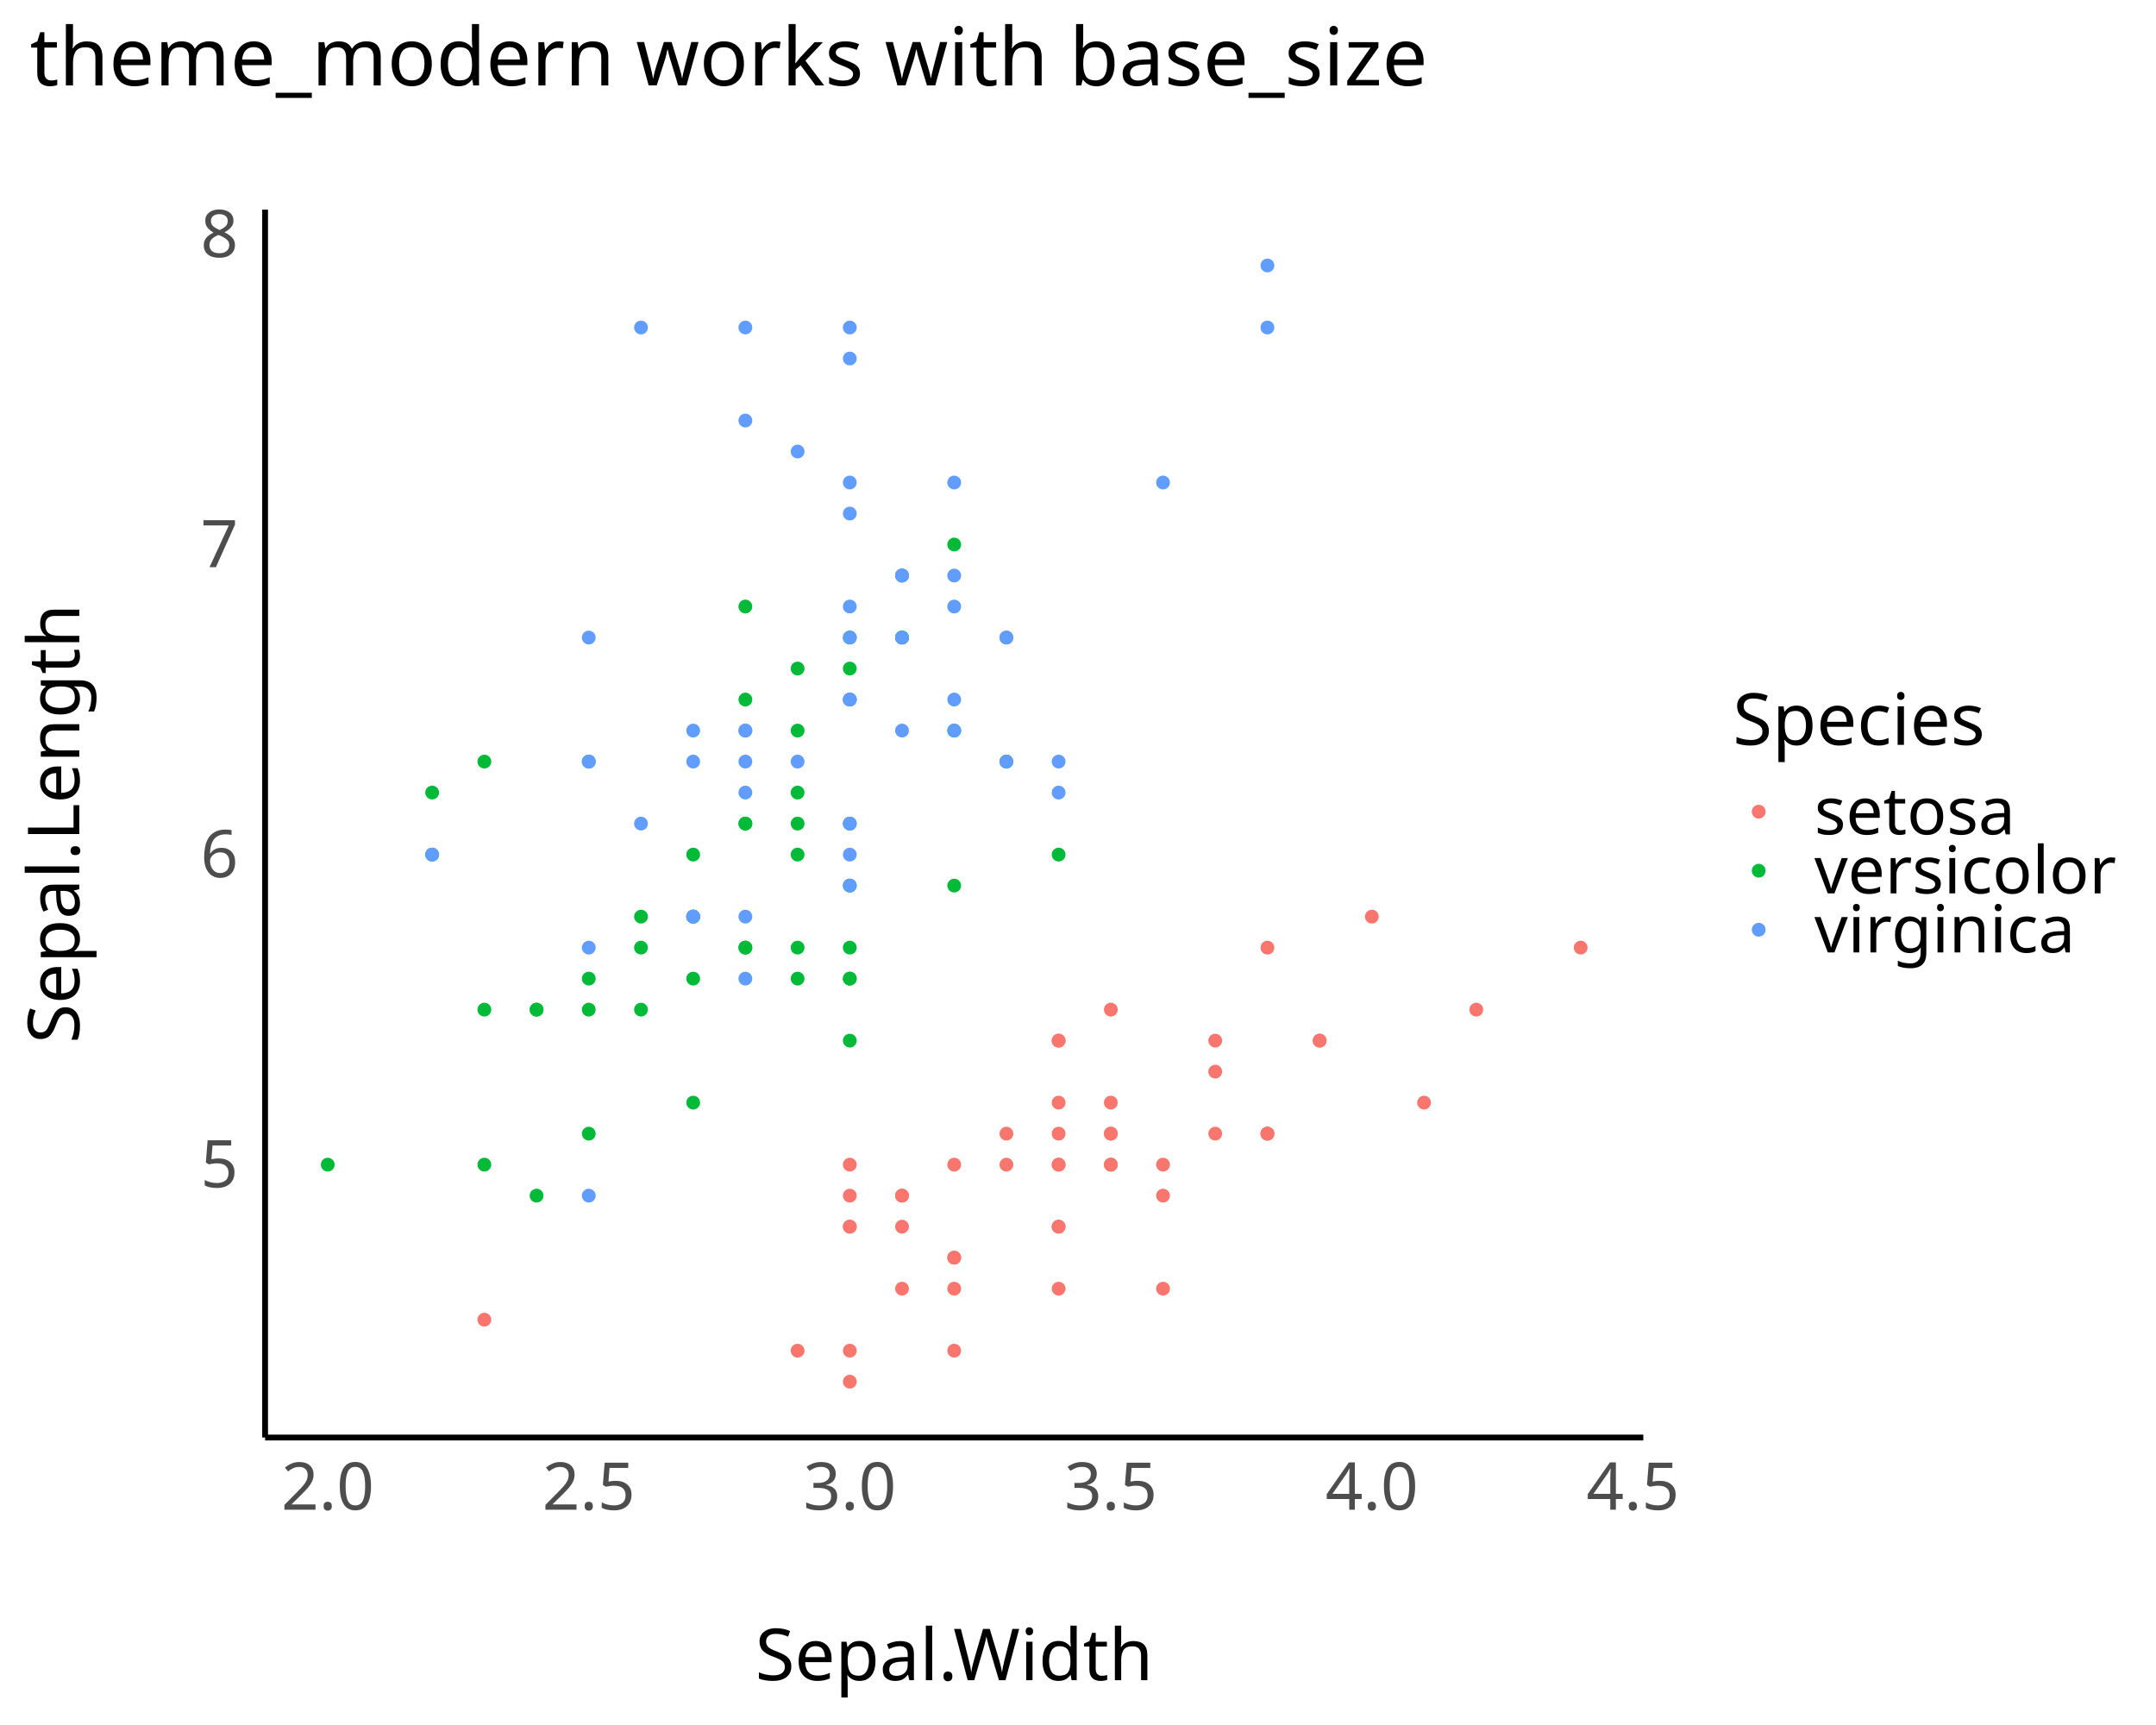
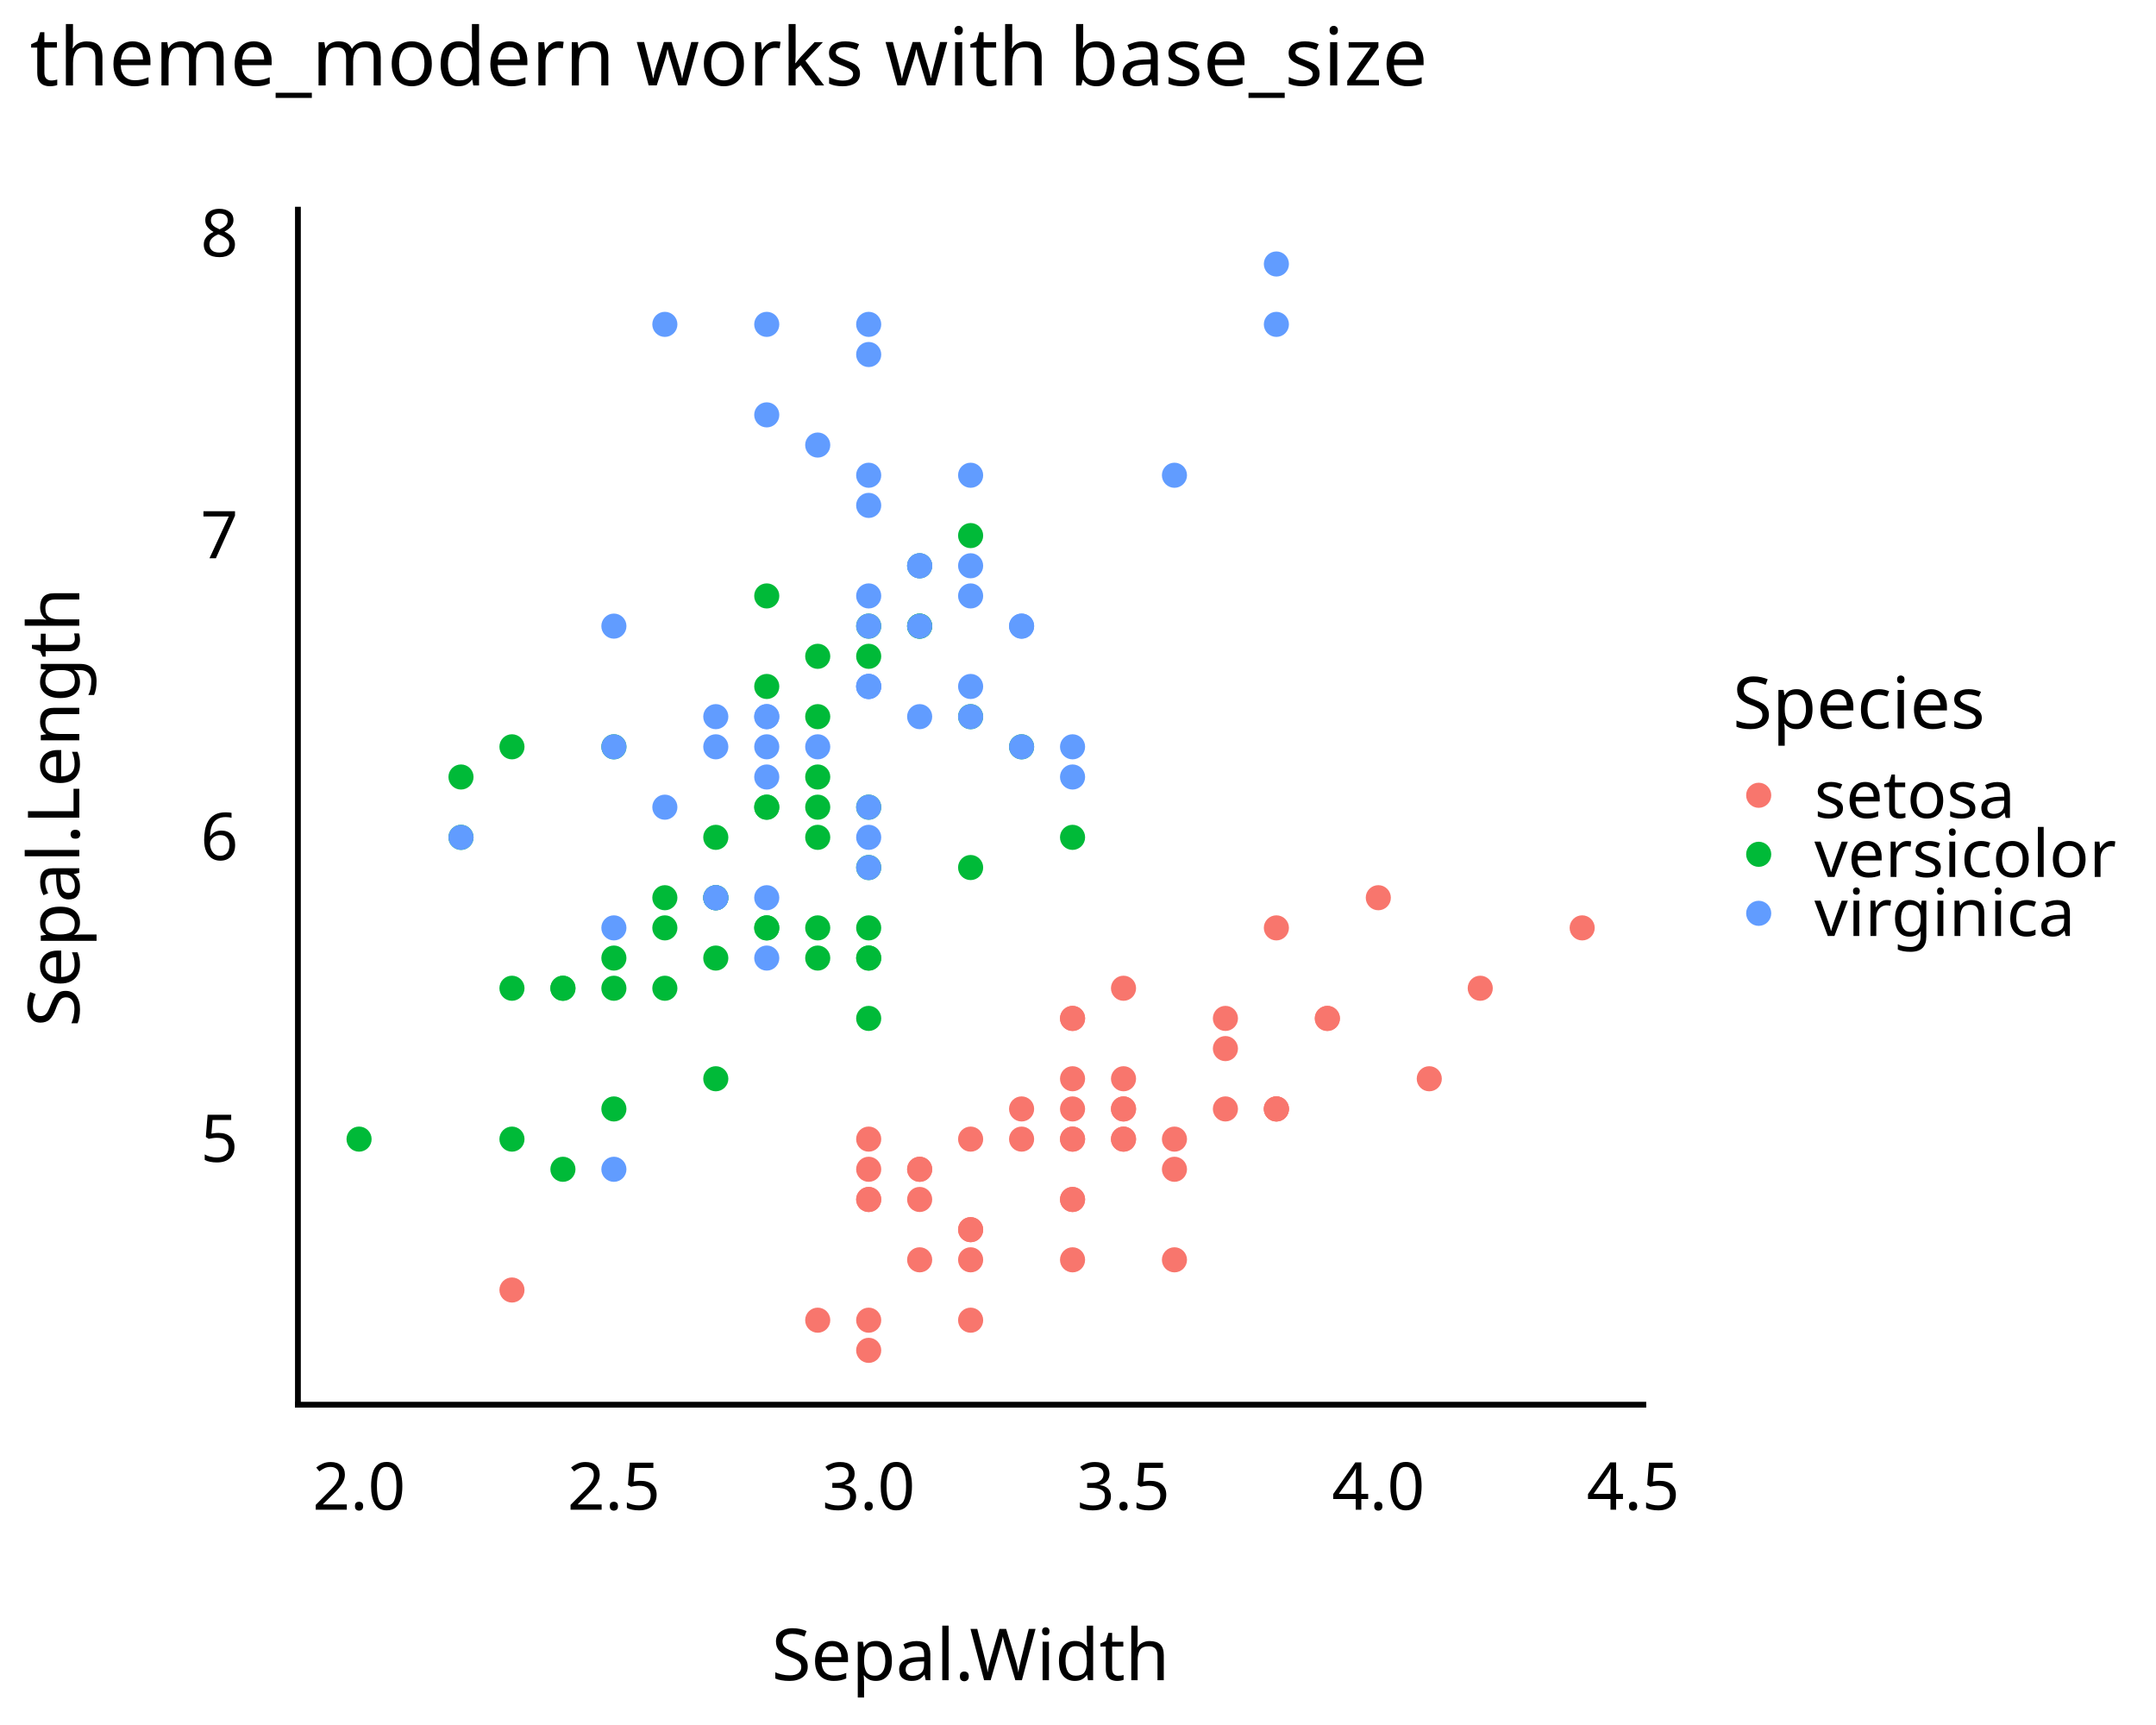
<svg xmlns="http://www.w3.org/2000/svg" class="svglite" data-engine-version="2.0" width="720.00pt" height="576.00pt" viewBox="0 0 720.00 576.00">
  <defs>
    <style type="text/css">
    .svglite line, .svglite polyline, .svglite polygon, .svglite path, .svglite rect, .svglite circle {
      fill: none;
      stroke: #000000;
      stroke-linecap: round;
      stroke-linejoin: round;
      stroke-miterlimit: 10.00;
    }
  </style>
  </defs>
  <rect width="100%" height="100%" style="stroke: none; fill: #FFFFFF;" />
  <defs>
    <clipPath id="cpMC4wMHw3MjAuMDB8MC4wMHw1NzYuMDA=">
      <rect x="0.00" y="0.00" width="720.00" height="576.00" />
    </clipPath>
  </defs>
  <g clip-path="url(#cpMC4wMHw3MjAuMDB8MC4wMHw1NzYuMDA=)">
    <rect x="0.00" y="0.00" width="720.00" height="576.00" style="stroke-width: 1.94; stroke: #FFFFFF; fill: #FFFFFF;" />
  </g>
  <defs>
-     <clipPath id="cpODguNTN8NTQ4Ljc5fDcwLjAxfDQ4MC4wMA==">
-       <rect x="88.53" y="70.01" width="460.26" height="409.98" />
+     <clipPath id="cpOTkuNDl8NTQ4Ljc5fDcwLjAxfDQ2OS4wNA==">
+       <rect x="99.49" y="70.01" width="449.30" height="399.03" />
    </clipPath>
  </defs>
-   <g clip-path="url(#cpODguNTN8NTQ4Ljc5fDcwLjAxfDQ4MC4wMA==)">
-     <rect x="88.53" y="70.01" width="460.26" height="409.98" style="stroke-width: 1.94; stroke: none; fill: #FFFFFF;" />
-     <circle cx="370.96" cy="378.54" r="1.95" style="stroke-width: 0.71; stroke: #F8766D; fill: #F8766D;" />
-     <circle cx="283.79" cy="399.24" r="1.95" style="stroke-width: 0.71; stroke: #F8766D; fill: #F8766D;" />
-     <circle cx="318.66" cy="419.95" r="1.95" style="stroke-width: 0.71; stroke: #F8766D; fill: #F8766D;" />
-     <circle cx="301.23" cy="430.30" r="1.95" style="stroke-width: 0.71; stroke: #F8766D; fill: #F8766D;" />
-     <circle cx="388.40" cy="388.89" r="1.95" style="stroke-width: 0.71; stroke: #F8766D; fill: #F8766D;" />
-     <circle cx="440.70" cy="347.48" r="1.95" style="stroke-width: 0.71; stroke: #F8766D; fill: #F8766D;" />
-     <circle cx="353.53" cy="430.30" r="1.95" style="stroke-width: 0.71; stroke: #F8766D; fill: #F8766D;" />
-     <circle cx="353.53" cy="388.89" r="1.95" style="stroke-width: 0.71; stroke: #F8766D; fill: #F8766D;" />
-     <circle cx="266.36" cy="451.01" r="1.95" style="stroke-width: 0.71; stroke: #F8766D; fill: #F8766D;" />
-     <circle cx="301.23" cy="399.24" r="1.95" style="stroke-width: 0.71; stroke: #F8766D; fill: #F8766D;" />
-     <circle cx="405.83" cy="347.48" r="1.95" style="stroke-width: 0.71; stroke: #F8766D; fill: #F8766D;" />
-     <circle cx="353.53" cy="409.60" r="1.95" style="stroke-width: 0.71; stroke: #F8766D; fill: #F8766D;" />
-     <circle cx="283.79" cy="409.60" r="1.95" style="stroke-width: 0.71; stroke: #F8766D; fill: #F8766D;" />
-     <circle cx="283.79" cy="461.36" r="1.95" style="stroke-width: 0.71; stroke: #F8766D; fill: #F8766D;" />
-     <circle cx="458.13" cy="306.07" r="1.95" style="stroke-width: 0.71; stroke: #F8766D; fill: #F8766D;" />
-     <circle cx="527.87" cy="316.42" r="1.95" style="stroke-width: 0.71; stroke: #F8766D; fill: #F8766D;" />
-     <circle cx="440.70" cy="347.48" r="1.95" style="stroke-width: 0.71; stroke: #F8766D; fill: #F8766D;" />
-     <circle cx="370.96" cy="378.54" r="1.95" style="stroke-width: 0.71; stroke: #F8766D; fill: #F8766D;" />
-     <circle cx="423.26" cy="316.42" r="1.95" style="stroke-width: 0.71; stroke: #F8766D; fill: #F8766D;" />
-     <circle cx="423.26" cy="378.54" r="1.95" style="stroke-width: 0.71; stroke: #F8766D; fill: #F8766D;" />
-     <circle cx="353.53" cy="347.48" r="1.95" style="stroke-width: 0.71; stroke: #F8766D; fill: #F8766D;" />
-     <circle cx="405.83" cy="378.54" r="1.95" style="stroke-width: 0.71; stroke: #F8766D; fill: #F8766D;" />
-     <circle cx="388.40" cy="430.30" r="1.95" style="stroke-width: 0.71; stroke: #F8766D; fill: #F8766D;" />
-     <circle cx="336.09" cy="378.54" r="1.95" style="stroke-width: 0.71; stroke: #F8766D; fill: #F8766D;" />
-     <circle cx="353.53" cy="409.60" r="1.95" style="stroke-width: 0.71; stroke: #F8766D; fill: #F8766D;" />
-     <circle cx="283.79" cy="388.89" r="1.95" style="stroke-width: 0.71; stroke: #F8766D; fill: #F8766D;" />
-     <circle cx="353.53" cy="388.89" r="1.95" style="stroke-width: 0.71; stroke: #F8766D; fill: #F8766D;" />
-     <circle cx="370.96" cy="368.18" r="1.95" style="stroke-width: 0.71; stroke: #F8766D; fill: #F8766D;" />
-     <circle cx="353.53" cy="368.18" r="1.95" style="stroke-width: 0.71; stroke: #F8766D; fill: #F8766D;" />
-     <circle cx="318.66" cy="419.95" r="1.95" style="stroke-width: 0.71; stroke: #F8766D; fill: #F8766D;" />
-     <circle cx="301.23" cy="409.60" r="1.95" style="stroke-width: 0.71; stroke: #F8766D; fill: #F8766D;" />
-     <circle cx="353.53" cy="347.48" r="1.95" style="stroke-width: 0.71; stroke: #F8766D; fill: #F8766D;" />
-     <circle cx="475.57" cy="368.18" r="1.95" style="stroke-width: 0.71; stroke: #F8766D; fill: #F8766D;" />
-     <circle cx="493.00" cy="337.13" r="1.95" style="stroke-width: 0.71; stroke: #F8766D; fill: #F8766D;" />
-     <circle cx="301.23" cy="399.24" r="1.95" style="stroke-width: 0.71; stroke: #F8766D; fill: #F8766D;" />
-     <circle cx="318.66" cy="388.89" r="1.95" style="stroke-width: 0.71; stroke: #F8766D; fill: #F8766D;" />
-     <circle cx="370.96" cy="337.13" r="1.95" style="stroke-width: 0.71; stroke: #F8766D; fill: #F8766D;" />
-     <circle cx="388.40" cy="399.24" r="1.95" style="stroke-width: 0.71; stroke: #F8766D; fill: #F8766D;" />
-     <circle cx="283.79" cy="451.01" r="1.95" style="stroke-width: 0.71; stroke: #F8766D; fill: #F8766D;" />
-     <circle cx="353.53" cy="378.54" r="1.95" style="stroke-width: 0.71; stroke: #F8766D; fill: #F8766D;" />
-     <circle cx="370.96" cy="388.89" r="1.95" style="stroke-width: 0.71; stroke: #F8766D; fill: #F8766D;" />
-     <circle cx="161.75" cy="440.66" r="1.95" style="stroke-width: 0.71; stroke: #F8766D; fill: #F8766D;" />
-     <circle cx="318.66" cy="451.01" r="1.95" style="stroke-width: 0.71; stroke: #F8766D; fill: #F8766D;" />
-     <circle cx="370.96" cy="388.89" r="1.95" style="stroke-width: 0.71; stroke: #F8766D; fill: #F8766D;" />
-     <circle cx="423.26" cy="378.54" r="1.95" style="stroke-width: 0.71; stroke: #F8766D; fill: #F8766D;" />
-     <circle cx="283.79" cy="409.60" r="1.95" style="stroke-width: 0.71; stroke: #F8766D; fill: #F8766D;" />
-     <circle cx="423.26" cy="378.54" r="1.95" style="stroke-width: 0.71; stroke: #F8766D; fill: #F8766D;" />
-     <circle cx="318.66" cy="430.30" r="1.95" style="stroke-width: 0.71; stroke: #F8766D; fill: #F8766D;" />
-     <circle cx="405.83" cy="357.83" r="1.95" style="stroke-width: 0.71; stroke: #F8766D; fill: #F8766D;" />
-     <circle cx="336.09" cy="388.89" r="1.95" style="stroke-width: 0.71; stroke: #F8766D; fill: #F8766D;" />
-     <circle cx="318.66" cy="181.83" r="1.95" style="stroke-width: 0.71; stroke: #00BA38; fill: #00BA38;" />
-     <circle cx="318.66" cy="243.95" r="1.95" style="stroke-width: 0.71; stroke: #00BA38; fill: #00BA38;" />
-     <circle cx="301.23" cy="192.18" r="1.95" style="stroke-width: 0.71; stroke: #00BA38; fill: #00BA38;" />
-     <circle cx="161.75" cy="337.13" r="1.95" style="stroke-width: 0.71; stroke: #00BA38; fill: #00BA38;" />
-     <circle cx="248.92" cy="233.59" r="1.95" style="stroke-width: 0.71; stroke: #00BA38; fill: #00BA38;" />
-     <circle cx="248.92" cy="316.42" r="1.95" style="stroke-width: 0.71; stroke: #00BA38; fill: #00BA38;" />
-     <circle cx="336.09" cy="254.30" r="1.95" style="stroke-width: 0.71; stroke: #00BA38; fill: #00BA38;" />
-     <circle cx="179.19" cy="399.24" r="1.95" style="stroke-width: 0.71; stroke: #00BA38; fill: #00BA38;" />
-     <circle cx="266.36" cy="223.24" r="1.95" style="stroke-width: 0.71; stroke: #00BA38; fill: #00BA38;" />
-     <circle cx="231.49" cy="368.18" r="1.95" style="stroke-width: 0.71; stroke: #00BA38; fill: #00BA38;" />
-     <circle cx="109.45" cy="388.89" r="1.95" style="stroke-width: 0.71; stroke: #00BA38; fill: #00BA38;" />
-     <circle cx="283.79" cy="295.71" r="1.95" style="stroke-width: 0.71; stroke: #00BA38; fill: #00BA38;" />
-     <circle cx="144.32" cy="285.36" r="1.95" style="stroke-width: 0.71; stroke: #00BA38; fill: #00BA38;" />
-     <circle cx="266.36" cy="275.01" r="1.95" style="stroke-width: 0.71; stroke: #00BA38; fill: #00BA38;" />
-     <circle cx="266.36" cy="326.77" r="1.95" style="stroke-width: 0.71; stroke: #00BA38; fill: #00BA38;" />
-     <circle cx="301.23" cy="212.89" r="1.95" style="stroke-width: 0.71; stroke: #00BA38; fill: #00BA38;" />
-     <circle cx="283.79" cy="326.77" r="1.95" style="stroke-width: 0.71; stroke: #00BA38; fill: #00BA38;" />
-     <circle cx="231.49" cy="306.07" r="1.95" style="stroke-width: 0.71; stroke: #00BA38; fill: #00BA38;" />
-     <circle cx="144.32" cy="264.65" r="1.95" style="stroke-width: 0.71; stroke: #00BA38; fill: #00BA38;" />
-     <circle cx="196.62" cy="326.77" r="1.95" style="stroke-width: 0.71; stroke: #00BA38; fill: #00BA38;" />
-     <circle cx="318.66" cy="295.71" r="1.95" style="stroke-width: 0.71; stroke: #00BA38; fill: #00BA38;" />
-     <circle cx="248.92" cy="275.01" r="1.95" style="stroke-width: 0.71; stroke: #00BA38; fill: #00BA38;" />
-     <circle cx="196.62" cy="254.30" r="1.95" style="stroke-width: 0.71; stroke: #00BA38; fill: #00BA38;" />
-     <circle cx="248.92" cy="275.01" r="1.95" style="stroke-width: 0.71; stroke: #00BA38; fill: #00BA38;" />
-     <circle cx="266.36" cy="243.95" r="1.95" style="stroke-width: 0.71; stroke: #00BA38; fill: #00BA38;" />
-     <circle cx="283.79" cy="223.24" r="1.95" style="stroke-width: 0.71; stroke: #00BA38; fill: #00BA38;" />
-     <circle cx="248.92" cy="202.53" r="1.95" style="stroke-width: 0.71; stroke: #00BA38; fill: #00BA38;" />
-     <circle cx="283.79" cy="212.89" r="1.95" style="stroke-width: 0.71; stroke: #00BA38; fill: #00BA38;" />
-     <circle cx="266.36" cy="285.36" r="1.95" style="stroke-width: 0.71; stroke: #00BA38; fill: #00BA38;" />
-     <circle cx="214.06" cy="316.42" r="1.95" style="stroke-width: 0.71; stroke: #00BA38; fill: #00BA38;" />
-     <circle cx="179.19" cy="337.13" r="1.95" style="stroke-width: 0.71; stroke: #00BA38; fill: #00BA38;" />
-     <circle cx="179.19" cy="337.13" r="1.95" style="stroke-width: 0.71; stroke: #00BA38; fill: #00BA38;" />
-     <circle cx="231.49" cy="306.07" r="1.95" style="stroke-width: 0.71; stroke: #00BA38; fill: #00BA38;" />
-     <circle cx="231.49" cy="285.36" r="1.95" style="stroke-width: 0.71; stroke: #00BA38; fill: #00BA38;" />
-     <circle cx="283.79" cy="347.48" r="1.95" style="stroke-width: 0.71; stroke: #00BA38; fill: #00BA38;" />
-     <circle cx="353.53" cy="285.36" r="1.95" style="stroke-width: 0.71; stroke: #00BA38; fill: #00BA38;" />
-     <circle cx="301.23" cy="212.89" r="1.95" style="stroke-width: 0.71; stroke: #00BA38; fill: #00BA38;" />
-     <circle cx="161.75" cy="254.30" r="1.95" style="stroke-width: 0.71; stroke: #00BA38; fill: #00BA38;" />
-     <circle cx="283.79" cy="326.77" r="1.95" style="stroke-width: 0.71; stroke: #00BA38; fill: #00BA38;" />
-     <circle cx="196.62" cy="337.13" r="1.95" style="stroke-width: 0.71; stroke: #00BA38; fill: #00BA38;" />
-     <circle cx="214.06" cy="337.13" r="1.95" style="stroke-width: 0.71; stroke: #00BA38; fill: #00BA38;" />
-     <circle cx="283.79" cy="275.01" r="1.95" style="stroke-width: 0.71; stroke: #00BA38; fill: #00BA38;" />
-     <circle cx="214.06" cy="306.07" r="1.95" style="stroke-width: 0.71; stroke: #00BA38; fill: #00BA38;" />
-     <circle cx="161.75" cy="388.89" r="1.95" style="stroke-width: 0.71; stroke: #00BA38; fill: #00BA38;" />
-     <circle cx="231.49" cy="326.77" r="1.95" style="stroke-width: 0.71; stroke: #00BA38; fill: #00BA38;" />
-     <circle cx="283.79" cy="316.42" r="1.95" style="stroke-width: 0.71; stroke: #00BA38; fill: #00BA38;" />
-     <circle cx="266.36" cy="316.42" r="1.95" style="stroke-width: 0.71; stroke: #00BA38; fill: #00BA38;" />
-     <circle cx="266.36" cy="264.65" r="1.95" style="stroke-width: 0.71; stroke: #00BA38; fill: #00BA38;" />
-     <circle cx="196.62" cy="378.54" r="1.95" style="stroke-width: 0.71; stroke: #00BA38; fill: #00BA38;" />
-     <circle cx="248.92" cy="316.42" r="1.95" style="stroke-width: 0.71; stroke: #00BA38; fill: #00BA38;" />
-     <circle cx="336.09" cy="254.30" r="1.95" style="stroke-width: 0.71; stroke: #619CFF; fill: #619CFF;" />
-     <circle cx="231.49" cy="306.07" r="1.95" style="stroke-width: 0.71; stroke: #619CFF; fill: #619CFF;" />
-     <circle cx="283.79" cy="171.48" r="1.95" style="stroke-width: 0.71; stroke: #619CFF; fill: #619CFF;" />
-     <circle cx="266.36" cy="254.30" r="1.95" style="stroke-width: 0.71; stroke: #619CFF; fill: #619CFF;" />
-     <circle cx="283.79" cy="233.59" r="1.95" style="stroke-width: 0.71; stroke: #619CFF; fill: #619CFF;" />
-     <circle cx="283.79" cy="119.71" r="1.95" style="stroke-width: 0.71; stroke: #619CFF; fill: #619CFF;" />
-     <circle cx="196.62" cy="399.24" r="1.95" style="stroke-width: 0.71; stroke: #619CFF; fill: #619CFF;" />
-     <circle cx="266.36" cy="150.77" r="1.95" style="stroke-width: 0.71; stroke: #619CFF; fill: #619CFF;" />
-     <circle cx="196.62" cy="212.89" r="1.95" style="stroke-width: 0.71; stroke: #619CFF; fill: #619CFF;" />
-     <circle cx="388.40" cy="161.12" r="1.95" style="stroke-width: 0.71; stroke: #619CFF; fill: #619CFF;" />
-     <circle cx="318.66" cy="233.59" r="1.95" style="stroke-width: 0.71; stroke: #619CFF; fill: #619CFF;" />
-     <circle cx="231.49" cy="243.95" r="1.95" style="stroke-width: 0.71; stroke: #619CFF; fill: #619CFF;" />
-     <circle cx="283.79" cy="202.53" r="1.95" style="stroke-width: 0.71; stroke: #619CFF; fill: #619CFF;" />
-     <circle cx="196.62" cy="316.42" r="1.95" style="stroke-width: 0.71; stroke: #619CFF; fill: #619CFF;" />
-     <circle cx="248.92" cy="306.07" r="1.95" style="stroke-width: 0.71; stroke: #619CFF; fill: #619CFF;" />
-     <circle cx="318.66" cy="243.95" r="1.95" style="stroke-width: 0.71; stroke: #619CFF; fill: #619CFF;" />
-     <circle cx="283.79" cy="233.59" r="1.95" style="stroke-width: 0.71; stroke: #619CFF; fill: #619CFF;" />
-     <circle cx="423.26" cy="109.36" r="1.95" style="stroke-width: 0.71; stroke: #619CFF; fill: #619CFF;" />
-     <circle cx="214.06" cy="109.36" r="1.95" style="stroke-width: 0.71; stroke: #619CFF; fill: #619CFF;" />
-     <circle cx="144.32" cy="285.36" r="1.95" style="stroke-width: 0.71; stroke: #619CFF; fill: #619CFF;" />
-     <circle cx="318.66" cy="192.18" r="1.95" style="stroke-width: 0.71; stroke: #619CFF; fill: #619CFF;" />
-     <circle cx="248.92" cy="326.77" r="1.95" style="stroke-width: 0.71; stroke: #619CFF; fill: #619CFF;" />
-     <circle cx="248.92" cy="109.36" r="1.95" style="stroke-width: 0.71; stroke: #619CFF; fill: #619CFF;" />
-     <circle cx="231.49" cy="254.30" r="1.95" style="stroke-width: 0.71; stroke: #619CFF; fill: #619CFF;" />
-     <circle cx="336.09" cy="212.89" r="1.95" style="stroke-width: 0.71; stroke: #619CFF; fill: #619CFF;" />
-     <circle cx="318.66" cy="161.12" r="1.95" style="stroke-width: 0.71; stroke: #619CFF; fill: #619CFF;" />
-     <circle cx="248.92" cy="264.65" r="1.95" style="stroke-width: 0.71; stroke: #619CFF; fill: #619CFF;" />
-     <circle cx="283.79" cy="275.01" r="1.95" style="stroke-width: 0.71; stroke: #619CFF; fill: #619CFF;" />
-     <circle cx="248.92" cy="243.95" r="1.95" style="stroke-width: 0.71; stroke: #619CFF; fill: #619CFF;" />
-     <circle cx="283.79" cy="161.12" r="1.95" style="stroke-width: 0.71; stroke: #619CFF; fill: #619CFF;" />
-     <circle cx="248.92" cy="140.42" r="1.95" style="stroke-width: 0.71; stroke: #619CFF; fill: #619CFF;" />
-     <circle cx="423.26" cy="88.65" r="1.95" style="stroke-width: 0.71; stroke: #619CFF; fill: #619CFF;" />
-     <circle cx="248.92" cy="243.95" r="1.95" style="stroke-width: 0.71; stroke: #619CFF; fill: #619CFF;" />
-     <circle cx="248.92" cy="254.30" r="1.95" style="stroke-width: 0.71; stroke: #619CFF; fill: #619CFF;" />
-     <circle cx="214.06" cy="275.01" r="1.95" style="stroke-width: 0.71; stroke: #619CFF; fill: #619CFF;" />
-     <circle cx="283.79" cy="109.36" r="1.95" style="stroke-width: 0.71; stroke: #619CFF; fill: #619CFF;" />
-     <circle cx="353.53" cy="254.30" r="1.95" style="stroke-width: 0.71; stroke: #619CFF; fill: #619CFF;" />
-     <circle cx="301.23" cy="243.95" r="1.95" style="stroke-width: 0.71; stroke: #619CFF; fill: #619CFF;" />
-     <circle cx="283.79" cy="285.36" r="1.95" style="stroke-width: 0.71; stroke: #619CFF; fill: #619CFF;" />
-     <circle cx="301.23" cy="192.18" r="1.95" style="stroke-width: 0.71; stroke: #619CFF; fill: #619CFF;" />
-     <circle cx="301.23" cy="212.89" r="1.95" style="stroke-width: 0.71; stroke: #619CFF; fill: #619CFF;" />
-     <circle cx="301.23" cy="192.18" r="1.95" style="stroke-width: 0.71; stroke: #619CFF; fill: #619CFF;" />
-     <circle cx="231.49" cy="306.07" r="1.95" style="stroke-width: 0.71; stroke: #619CFF; fill: #619CFF;" />
-     <circle cx="318.66" cy="202.53" r="1.95" style="stroke-width: 0.71; stroke: #619CFF; fill: #619CFF;" />
-     <circle cx="336.09" cy="212.89" r="1.95" style="stroke-width: 0.71; stroke: #619CFF; fill: #619CFF;" />
-     <circle cx="283.79" cy="212.89" r="1.95" style="stroke-width: 0.71; stroke: #619CFF; fill: #619CFF;" />
-     <circle cx="196.62" cy="254.30" r="1.95" style="stroke-width: 0.71; stroke: #619CFF; fill: #619CFF;" />
-     <circle cx="283.79" cy="233.59" r="1.95" style="stroke-width: 0.71; stroke: #619CFF; fill: #619CFF;" />
-     <circle cx="353.53" cy="264.65" r="1.95" style="stroke-width: 0.71; stroke: #619CFF; fill: #619CFF;" />
-     <circle cx="283.79" cy="295.71" r="1.95" style="stroke-width: 0.71; stroke: #619CFF; fill: #619CFF;" />
+   <g clip-path="url(#cpOTkuNDl8NTQ4Ljc5fDcwLjAxfDQ2OS4wNA==)">
+     <rect x="99.49" y="70.01" width="449.30" height="399.03" style="stroke-width: 1.94; stroke: none; fill: #FFFFFF;" />
+     <circle cx="375.20" cy="370.29" r="3.55" style="stroke-width: 1.29; stroke: #F8766D; fill: #F8766D;" />
+     <circle cx="290.10" cy="390.44" r="3.55" style="stroke-width: 1.29; stroke: #F8766D; fill: #F8766D;" />
+     <circle cx="324.14" cy="410.60" r="3.55" style="stroke-width: 1.29; stroke: #F8766D; fill: #F8766D;" />
+     <circle cx="307.12" cy="420.67" r="3.55" style="stroke-width: 1.29; stroke: #F8766D; fill: #F8766D;" />
+     <circle cx="392.21" cy="380.37" r="3.55" style="stroke-width: 1.29; stroke: #F8766D; fill: #F8766D;" />
+     <circle cx="443.27" cy="340.06" r="3.55" style="stroke-width: 1.29; stroke: #F8766D; fill: #F8766D;" />
+     <circle cx="358.18" cy="420.67" r="3.55" style="stroke-width: 1.29; stroke: #F8766D; fill: #F8766D;" />
+     <circle cx="358.18" cy="380.37" r="3.55" style="stroke-width: 1.29; stroke: #F8766D; fill: #F8766D;" />
+     <circle cx="273.08" cy="440.83" r="3.55" style="stroke-width: 1.29; stroke: #F8766D; fill: #F8766D;" />
+     <circle cx="307.12" cy="390.44" r="3.55" style="stroke-width: 1.29; stroke: #F8766D; fill: #F8766D;" />
+     <circle cx="409.23" cy="340.06" r="3.55" style="stroke-width: 1.29; stroke: #F8766D; fill: #F8766D;" />
+     <circle cx="358.18" cy="400.52" r="3.55" style="stroke-width: 1.29; stroke: #F8766D; fill: #F8766D;" />
+     <circle cx="290.10" cy="400.52" r="3.55" style="stroke-width: 1.29; stroke: #F8766D; fill: #F8766D;" />
+     <circle cx="290.10" cy="450.90" r="3.55" style="stroke-width: 1.29; stroke: #F8766D; fill: #F8766D;" />
+     <circle cx="460.29" cy="299.76" r="3.55" style="stroke-width: 1.29; stroke: #F8766D; fill: #F8766D;" />
+     <circle cx="528.37" cy="309.83" r="3.55" style="stroke-width: 1.29; stroke: #F8766D; fill: #F8766D;" />
+     <circle cx="443.27" cy="340.06" r="3.55" style="stroke-width: 1.29; stroke: #F8766D; fill: #F8766D;" />
+     <circle cx="375.20" cy="370.29" r="3.55" style="stroke-width: 1.29; stroke: #F8766D; fill: #F8766D;" />
+     <circle cx="426.25" cy="309.83" r="3.55" style="stroke-width: 1.29; stroke: #F8766D; fill: #F8766D;" />
+     <circle cx="426.25" cy="370.29" r="3.55" style="stroke-width: 1.29; stroke: #F8766D; fill: #F8766D;" />
+     <circle cx="358.18" cy="340.06" r="3.55" style="stroke-width: 1.29; stroke: #F8766D; fill: #F8766D;" />
+     <circle cx="409.23" cy="370.29" r="3.55" style="stroke-width: 1.29; stroke: #F8766D; fill: #F8766D;" />
+     <circle cx="392.21" cy="420.67" r="3.55" style="stroke-width: 1.29; stroke: #F8766D; fill: #F8766D;" />
+     <circle cx="341.16" cy="370.29" r="3.55" style="stroke-width: 1.29; stroke: #F8766D; fill: #F8766D;" />
+     <circle cx="358.18" cy="400.52" r="3.55" style="stroke-width: 1.29; stroke: #F8766D; fill: #F8766D;" />
+     <circle cx="290.10" cy="380.37" r="3.55" style="stroke-width: 1.29; stroke: #F8766D; fill: #F8766D;" />
+     <circle cx="358.18" cy="380.37" r="3.55" style="stroke-width: 1.29; stroke: #F8766D; fill: #F8766D;" />
+     <circle cx="375.20" cy="360.21" r="3.55" style="stroke-width: 1.29; stroke: #F8766D; fill: #F8766D;" />
+     <circle cx="358.18" cy="360.21" r="3.55" style="stroke-width: 1.29; stroke: #F8766D; fill: #F8766D;" />
+     <circle cx="324.14" cy="410.60" r="3.55" style="stroke-width: 1.29; stroke: #F8766D; fill: #F8766D;" />
+     <circle cx="307.12" cy="400.52" r="3.55" style="stroke-width: 1.29; stroke: #F8766D; fill: #F8766D;" />
+     <circle cx="358.18" cy="340.06" r="3.55" style="stroke-width: 1.29; stroke: #F8766D; fill: #F8766D;" />
+     <circle cx="477.31" cy="360.21" r="3.55" style="stroke-width: 1.29; stroke: #F8766D; fill: #F8766D;" />
+     <circle cx="494.33" cy="329.99" r="3.55" style="stroke-width: 1.29; stroke: #F8766D; fill: #F8766D;" />
+     <circle cx="307.12" cy="390.44" r="3.55" style="stroke-width: 1.29; stroke: #F8766D; fill: #F8766D;" />
+     <circle cx="324.14" cy="380.37" r="3.55" style="stroke-width: 1.29; stroke: #F8766D; fill: #F8766D;" />
+     <circle cx="375.20" cy="329.99" r="3.55" style="stroke-width: 1.29; stroke: #F8766D; fill: #F8766D;" />
+     <circle cx="392.21" cy="390.44" r="3.55" style="stroke-width: 1.29; stroke: #F8766D; fill: #F8766D;" />
+     <circle cx="290.10" cy="440.83" r="3.55" style="stroke-width: 1.29; stroke: #F8766D; fill: #F8766D;" />
+     <circle cx="358.18" cy="370.29" r="3.55" style="stroke-width: 1.29; stroke: #F8766D; fill: #F8766D;" />
+     <circle cx="375.20" cy="380.37" r="3.55" style="stroke-width: 1.29; stroke: #F8766D; fill: #F8766D;" />
+     <circle cx="170.97" cy="430.75" r="3.55" style="stroke-width: 1.29; stroke: #F8766D; fill: #F8766D;" />
+     <circle cx="324.14" cy="440.83" r="3.55" style="stroke-width: 1.29; stroke: #F8766D; fill: #F8766D;" />
+     <circle cx="375.20" cy="380.37" r="3.55" style="stroke-width: 1.29; stroke: #F8766D; fill: #F8766D;" />
+     <circle cx="426.25" cy="370.29" r="3.55" style="stroke-width: 1.29; stroke: #F8766D; fill: #F8766D;" />
+     <circle cx="290.10" cy="400.52" r="3.55" style="stroke-width: 1.29; stroke: #F8766D; fill: #F8766D;" />
+     <circle cx="426.25" cy="370.29" r="3.55" style="stroke-width: 1.29; stroke: #F8766D; fill: #F8766D;" />
+     <circle cx="324.14" cy="420.67" r="3.55" style="stroke-width: 1.29; stroke: #F8766D; fill: #F8766D;" />
+     <circle cx="409.23" cy="350.14" r="3.55" style="stroke-width: 1.29; stroke: #F8766D; fill: #F8766D;" />
+     <circle cx="341.16" cy="380.37" r="3.55" style="stroke-width: 1.29; stroke: #F8766D; fill: #F8766D;" />
+     <circle cx="324.14" cy="178.84" r="3.55" style="stroke-width: 1.29; stroke: #00BA38; fill: #00BA38;" />
+     <circle cx="324.14" cy="239.30" r="3.55" style="stroke-width: 1.29; stroke: #00BA38; fill: #00BA38;" />
+     <circle cx="307.12" cy="188.92" r="3.55" style="stroke-width: 1.29; stroke: #00BA38; fill: #00BA38;" />
+     <circle cx="170.97" cy="329.99" r="3.55" style="stroke-width: 1.29; stroke: #00BA38; fill: #00BA38;" />
+     <circle cx="256.06" cy="229.22" r="3.55" style="stroke-width: 1.29; stroke: #00BA38; fill: #00BA38;" />
+     <circle cx="256.06" cy="309.83" r="3.55" style="stroke-width: 1.29; stroke: #00BA38; fill: #00BA38;" />
+     <circle cx="341.16" cy="249.37" r="3.55" style="stroke-width: 1.29; stroke: #00BA38; fill: #00BA38;" />
+     <circle cx="187.99" cy="390.44" r="3.55" style="stroke-width: 1.29; stroke: #00BA38; fill: #00BA38;" />
+     <circle cx="273.08" cy="219.15" r="3.55" style="stroke-width: 1.29; stroke: #00BA38; fill: #00BA38;" />
+     <circle cx="239.04" cy="360.21" r="3.55" style="stroke-width: 1.29; stroke: #00BA38; fill: #00BA38;" />
+     <circle cx="119.91" cy="380.37" r="3.55" style="stroke-width: 1.29; stroke: #00BA38; fill: #00BA38;" />
+     <circle cx="290.10" cy="289.68" r="3.55" style="stroke-width: 1.29; stroke: #00BA38; fill: #00BA38;" />
+     <circle cx="153.95" cy="279.60" r="3.55" style="stroke-width: 1.29; stroke: #00BA38; fill: #00BA38;" />
+     <circle cx="273.08" cy="269.53" r="3.55" style="stroke-width: 1.29; stroke: #00BA38; fill: #00BA38;" />
+     <circle cx="273.08" cy="319.91" r="3.55" style="stroke-width: 1.29; stroke: #00BA38; fill: #00BA38;" />
+     <circle cx="307.12" cy="209.07" r="3.55" style="stroke-width: 1.29; stroke: #00BA38; fill: #00BA38;" />
+     <circle cx="290.10" cy="319.91" r="3.55" style="stroke-width: 1.29; stroke: #00BA38; fill: #00BA38;" />
+     <circle cx="239.04" cy="299.76" r="3.55" style="stroke-width: 1.29; stroke: #00BA38; fill: #00BA38;" />
+     <circle cx="153.95" cy="259.45" r="3.55" style="stroke-width: 1.29; stroke: #00BA38; fill: #00BA38;" />
+     <circle cx="205.01" cy="319.91" r="3.55" style="stroke-width: 1.29; stroke: #00BA38; fill: #00BA38;" />
+     <circle cx="324.14" cy="289.68" r="3.55" style="stroke-width: 1.29; stroke: #00BA38; fill: #00BA38;" />
+     <circle cx="256.06" cy="269.53" r="3.55" style="stroke-width: 1.29; stroke: #00BA38; fill: #00BA38;" />
+     <circle cx="205.01" cy="249.37" r="3.55" style="stroke-width: 1.29; stroke: #00BA38; fill: #00BA38;" />
+     <circle cx="256.06" cy="269.53" r="3.55" style="stroke-width: 1.29; stroke: #00BA38; fill: #00BA38;" />
+     <circle cx="273.08" cy="239.30" r="3.55" style="stroke-width: 1.29; stroke: #00BA38; fill: #00BA38;" />
+     <circle cx="290.10" cy="219.15" r="3.55" style="stroke-width: 1.29; stroke: #00BA38; fill: #00BA38;" />
+     <circle cx="256.06" cy="198.99" r="3.55" style="stroke-width: 1.29; stroke: #00BA38; fill: #00BA38;" />
+     <circle cx="290.10" cy="209.07" r="3.55" style="stroke-width: 1.29; stroke: #00BA38; fill: #00BA38;" />
+     <circle cx="273.08" cy="279.60" r="3.55" style="stroke-width: 1.29; stroke: #00BA38; fill: #00BA38;" />
+     <circle cx="222.03" cy="309.83" r="3.55" style="stroke-width: 1.29; stroke: #00BA38; fill: #00BA38;" />
+     <circle cx="187.99" cy="329.99" r="3.55" style="stroke-width: 1.29; stroke: #00BA38; fill: #00BA38;" />
+     <circle cx="187.99" cy="329.99" r="3.55" style="stroke-width: 1.29; stroke: #00BA38; fill: #00BA38;" />
+     <circle cx="239.04" cy="299.76" r="3.55" style="stroke-width: 1.29; stroke: #00BA38; fill: #00BA38;" />
+     <circle cx="239.04" cy="279.60" r="3.55" style="stroke-width: 1.29; stroke: #00BA38; fill: #00BA38;" />
+     <circle cx="290.10" cy="340.06" r="3.55" style="stroke-width: 1.29; stroke: #00BA38; fill: #00BA38;" />
+     <circle cx="358.18" cy="279.60" r="3.55" style="stroke-width: 1.29; stroke: #00BA38; fill: #00BA38;" />
+     <circle cx="307.12" cy="209.07" r="3.55" style="stroke-width: 1.29; stroke: #00BA38; fill: #00BA38;" />
+     <circle cx="170.97" cy="249.37" r="3.55" style="stroke-width: 1.29; stroke: #00BA38; fill: #00BA38;" />
+     <circle cx="290.10" cy="319.91" r="3.55" style="stroke-width: 1.29; stroke: #00BA38; fill: #00BA38;" />
+     <circle cx="205.01" cy="329.99" r="3.55" style="stroke-width: 1.29; stroke: #00BA38; fill: #00BA38;" />
+     <circle cx="222.03" cy="329.99" r="3.55" style="stroke-width: 1.29; stroke: #00BA38; fill: #00BA38;" />
+     <circle cx="290.10" cy="269.53" r="3.55" style="stroke-width: 1.29; stroke: #00BA38; fill: #00BA38;" />
+     <circle cx="222.03" cy="299.76" r="3.55" style="stroke-width: 1.29; stroke: #00BA38; fill: #00BA38;" />
+     <circle cx="170.97" cy="380.37" r="3.55" style="stroke-width: 1.29; stroke: #00BA38; fill: #00BA38;" />
+     <circle cx="239.04" cy="319.91" r="3.55" style="stroke-width: 1.29; stroke: #00BA38; fill: #00BA38;" />
+     <circle cx="290.10" cy="309.83" r="3.55" style="stroke-width: 1.29; stroke: #00BA38; fill: #00BA38;" />
+     <circle cx="273.08" cy="309.83" r="3.55" style="stroke-width: 1.29; stroke: #00BA38; fill: #00BA38;" />
+     <circle cx="273.08" cy="259.45" r="3.55" style="stroke-width: 1.29; stroke: #00BA38; fill: #00BA38;" />
+     <circle cx="205.01" cy="370.29" r="3.55" style="stroke-width: 1.29; stroke: #00BA38; fill: #00BA38;" />
+     <circle cx="256.06" cy="309.83" r="3.55" style="stroke-width: 1.29; stroke: #00BA38; fill: #00BA38;" />
+     <circle cx="341.16" cy="249.37" r="3.55" style="stroke-width: 1.29; stroke: #619CFF; fill: #619CFF;" />
+     <circle cx="239.04" cy="299.76" r="3.55" style="stroke-width: 1.29; stroke: #619CFF; fill: #619CFF;" />
+     <circle cx="290.10" cy="168.76" r="3.55" style="stroke-width: 1.29; stroke: #619CFF; fill: #619CFF;" />
+     <circle cx="273.08" cy="249.37" r="3.55" style="stroke-width: 1.29; stroke: #619CFF; fill: #619CFF;" />
+     <circle cx="290.10" cy="229.22" r="3.55" style="stroke-width: 1.29; stroke: #619CFF; fill: #619CFF;" />
+     <circle cx="290.10" cy="118.38" r="3.55" style="stroke-width: 1.29; stroke: #619CFF; fill: #619CFF;" />
+     <circle cx="205.01" cy="390.44" r="3.55" style="stroke-width: 1.29; stroke: #619CFF; fill: #619CFF;" />
+     <circle cx="273.08" cy="148.61" r="3.55" style="stroke-width: 1.29; stroke: #619CFF; fill: #619CFF;" />
+     <circle cx="205.01" cy="209.07" r="3.55" style="stroke-width: 1.29; stroke: #619CFF; fill: #619CFF;" />
+     <circle cx="392.21" cy="158.69" r="3.55" style="stroke-width: 1.29; stroke: #619CFF; fill: #619CFF;" />
+     <circle cx="324.14" cy="229.22" r="3.55" style="stroke-width: 1.29; stroke: #619CFF; fill: #619CFF;" />
+     <circle cx="239.04" cy="239.30" r="3.55" style="stroke-width: 1.29; stroke: #619CFF; fill: #619CFF;" />
+     <circle cx="290.10" cy="198.99" r="3.55" style="stroke-width: 1.29; stroke: #619CFF; fill: #619CFF;" />
+     <circle cx="205.01" cy="309.83" r="3.55" style="stroke-width: 1.29; stroke: #619CFF; fill: #619CFF;" />
+     <circle cx="256.06" cy="299.76" r="3.55" style="stroke-width: 1.29; stroke: #619CFF; fill: #619CFF;" />
+     <circle cx="324.14" cy="239.30" r="3.55" style="stroke-width: 1.29; stroke: #619CFF; fill: #619CFF;" />
+     <circle cx="290.10" cy="229.22" r="3.55" style="stroke-width: 1.29; stroke: #619CFF; fill: #619CFF;" />
+     <circle cx="426.25" cy="108.31" r="3.55" style="stroke-width: 1.29; stroke: #619CFF; fill: #619CFF;" />
+     <circle cx="222.03" cy="108.31" r="3.55" style="stroke-width: 1.29; stroke: #619CFF; fill: #619CFF;" />
+     <circle cx="153.95" cy="279.60" r="3.55" style="stroke-width: 1.29; stroke: #619CFF; fill: #619CFF;" />
+     <circle cx="324.14" cy="188.92" r="3.55" style="stroke-width: 1.29; stroke: #619CFF; fill: #619CFF;" />
+     <circle cx="256.06" cy="319.91" r="3.55" style="stroke-width: 1.29; stroke: #619CFF; fill: #619CFF;" />
+     <circle cx="256.06" cy="108.31" r="3.55" style="stroke-width: 1.29; stroke: #619CFF; fill: #619CFF;" />
+     <circle cx="239.04" cy="249.37" r="3.55" style="stroke-width: 1.29; stroke: #619CFF; fill: #619CFF;" />
+     <circle cx="341.16" cy="209.07" r="3.55" style="stroke-width: 1.29; stroke: #619CFF; fill: #619CFF;" />
+     <circle cx="324.14" cy="158.69" r="3.55" style="stroke-width: 1.29; stroke: #619CFF; fill: #619CFF;" />
+     <circle cx="256.06" cy="259.45" r="3.55" style="stroke-width: 1.29; stroke: #619CFF; fill: #619CFF;" />
+     <circle cx="290.10" cy="269.53" r="3.55" style="stroke-width: 1.29; stroke: #619CFF; fill: #619CFF;" />
+     <circle cx="256.06" cy="239.30" r="3.55" style="stroke-width: 1.29; stroke: #619CFF; fill: #619CFF;" />
+     <circle cx="290.10" cy="158.69" r="3.55" style="stroke-width: 1.29; stroke: #619CFF; fill: #619CFF;" />
+     <circle cx="256.06" cy="138.53" r="3.55" style="stroke-width: 1.29; stroke: #619CFF; fill: #619CFF;" />
+     <circle cx="426.25" cy="88.15" r="3.55" style="stroke-width: 1.29; stroke: #619CFF; fill: #619CFF;" />
+     <circle cx="256.06" cy="239.30" r="3.55" style="stroke-width: 1.29; stroke: #619CFF; fill: #619CFF;" />
+     <circle cx="256.06" cy="249.37" r="3.55" style="stroke-width: 1.29; stroke: #619CFF; fill: #619CFF;" />
+     <circle cx="222.03" cy="269.53" r="3.55" style="stroke-width: 1.29; stroke: #619CFF; fill: #619CFF;" />
+     <circle cx="290.10" cy="108.31" r="3.55" style="stroke-width: 1.29; stroke: #619CFF; fill: #619CFF;" />
+     <circle cx="358.18" cy="249.37" r="3.55" style="stroke-width: 1.29; stroke: #619CFF; fill: #619CFF;" />
+     <circle cx="307.12" cy="239.30" r="3.55" style="stroke-width: 1.29; stroke: #619CFF; fill: #619CFF;" />
+     <circle cx="290.10" cy="279.60" r="3.55" style="stroke-width: 1.29; stroke: #619CFF; fill: #619CFF;" />
+     <circle cx="307.12" cy="188.92" r="3.55" style="stroke-width: 1.29; stroke: #619CFF; fill: #619CFF;" />
+     <circle cx="307.12" cy="209.07" r="3.55" style="stroke-width: 1.29; stroke: #619CFF; fill: #619CFF;" />
+     <circle cx="307.12" cy="188.92" r="3.55" style="stroke-width: 1.29; stroke: #619CFF; fill: #619CFF;" />
+     <circle cx="239.04" cy="299.76" r="3.55" style="stroke-width: 1.29; stroke: #619CFF; fill: #619CFF;" />
+     <circle cx="324.14" cy="198.99" r="3.55" style="stroke-width: 1.29; stroke: #619CFF; fill: #619CFF;" />
+     <circle cx="341.16" cy="209.07" r="3.55" style="stroke-width: 1.29; stroke: #619CFF; fill: #619CFF;" />
+     <circle cx="290.10" cy="209.07" r="3.55" style="stroke-width: 1.29; stroke: #619CFF; fill: #619CFF;" />
+     <circle cx="205.01" cy="249.37" r="3.55" style="stroke-width: 1.29; stroke: #619CFF; fill: #619CFF;" />
+     <circle cx="290.10" cy="229.22" r="3.55" style="stroke-width: 1.29; stroke: #619CFF; fill: #619CFF;" />
+     <circle cx="358.18" cy="259.45" r="3.55" style="stroke-width: 1.29; stroke: #619CFF; fill: #619CFF;" />
+     <circle cx="290.10" cy="289.68" r="3.55" style="stroke-width: 1.29; stroke: #619CFF; fill: #619CFF;" />
  </g>
  <g clip-path="url(#cpMC4wMHw3MjAuMDB8MC4wMHw1NzYuMDA=)">
-     <polyline points="88.53,480.00 88.53,70.01 " style="stroke-width: 1.94; stroke-linecap: butt;" />
-     <text x="79.56" y="396.46" text-anchor="end" style="font-size: 22.00px; fill: #4D4D4D; font-family: sans;" textLength="12.24px" lengthAdjust="spacingAndGlyphs">5</text>
-     <text x="79.56" y="292.93" text-anchor="end" style="font-size: 22.00px; fill: #4D4D4D; font-family: sans;" textLength="12.24px" lengthAdjust="spacingAndGlyphs">6</text>
-     <text x="79.56" y="189.40" text-anchor="end" style="font-size: 22.00px; fill: #4D4D4D; font-family: sans;" textLength="12.24px" lengthAdjust="spacingAndGlyphs">7</text>
-     <text x="79.56" y="85.87" text-anchor="end" style="font-size: 22.00px; fill: #4D4D4D; font-family: sans;" textLength="12.24px" lengthAdjust="spacingAndGlyphs">8</text>
-     <polyline points="88.53,480.00 548.79,480.00 " style="stroke-width: 1.94; stroke-linecap: butt;" />
-     <text x="109.45" y="504.11" text-anchor="middle" style="font-size: 22.00px; fill: #4D4D4D; font-family: sans;" textLength="30.58px" lengthAdjust="spacingAndGlyphs">2.0</text>
-     <text x="196.62" y="504.11" text-anchor="middle" style="font-size: 22.00px; fill: #4D4D4D; font-family: sans;" textLength="30.58px" lengthAdjust="spacingAndGlyphs">2.5</text>
-     <text x="283.79" y="504.11" text-anchor="middle" style="font-size: 22.00px; fill: #4D4D4D; font-family: sans;" textLength="30.58px" lengthAdjust="spacingAndGlyphs">3.0</text>
-     <text x="370.96" y="504.11" text-anchor="middle" style="font-size: 22.00px; fill: #4D4D4D; font-family: sans;" textLength="30.58px" lengthAdjust="spacingAndGlyphs">3.5</text>
-     <text x="458.13" y="504.11" text-anchor="middle" style="font-size: 22.00px; fill: #4D4D4D; font-family: sans;" textLength="30.58px" lengthAdjust="spacingAndGlyphs">4.0</text>
-     <text x="545.30" y="504.11" text-anchor="middle" style="font-size: 22.00px; fill: #4D4D4D; font-family: sans;" textLength="30.58px" lengthAdjust="spacingAndGlyphs">4.5</text>
-     <text x="318.66" y="561.05" text-anchor="middle" style="font-size: 24.00px; font-family: sans;" textLength="129.40px" lengthAdjust="spacingAndGlyphs">Sepal.Width</text>
-     <text transform="translate(26.48,275.01) rotate(-90)" text-anchor="middle" style="font-size: 24.00px; font-family: sans;" textLength="141.47px" lengthAdjust="spacingAndGlyphs">Sepal.Length</text>
-     <rect x="568.71" y="219.75" width="141.32" height="110.51" style="stroke-width: 1.94; stroke: none; fill: #FFFFFF;" />
-     <text x="578.68" y="248.72" style="font-size: 24.00px; font-family: sans;" textLength="85.41px" lengthAdjust="spacingAndGlyphs">Species</text>
-     <circle cx="587.32" cy="271.03" r="1.95" style="stroke-width: 0.71; stroke: #F8766D; fill: #F8766D;" />
-     <circle cx="587.32" cy="290.74" r="1.95" style="stroke-width: 0.71; stroke: #00BA38; fill: #00BA38;" />
-     <circle cx="587.32" cy="310.45" r="1.95" style="stroke-width: 0.71; stroke: #619CFF; fill: #619CFF;" />
-     <text x="605.92" y="278.60" style="font-size: 22.00px; font-family: sans;" textLength="64.84px" lengthAdjust="spacingAndGlyphs">setosa</text>
-     <text x="605.92" y="298.31" style="font-size: 22.00px; font-family: sans;" textLength="94.16px" lengthAdjust="spacingAndGlyphs">versicolor</text>
-     <text x="605.92" y="318.02" style="font-size: 22.00px; font-family: sans;" textLength="80.70px" lengthAdjust="spacingAndGlyphs">virginica</text>
+     <polyline points="99.49,469.04 99.49,70.01 " style="stroke-width: 1.94; stroke-linecap: square;" />
+     <text x="79.56" y="387.94" text-anchor="end" style="font-size: 22.00px; font-family: sans;" textLength="12.24px" lengthAdjust="spacingAndGlyphs">5</text>
+     <text x="79.56" y="287.17" text-anchor="end" style="font-size: 22.00px; font-family: sans;" textLength="12.24px" lengthAdjust="spacingAndGlyphs">6</text>
+     <text x="79.56" y="186.41" text-anchor="end" style="font-size: 22.00px; font-family: sans;" textLength="12.24px" lengthAdjust="spacingAndGlyphs">7</text>
+     <text x="79.56" y="85.65" text-anchor="end" style="font-size: 22.00px; font-family: sans;" textLength="12.24px" lengthAdjust="spacingAndGlyphs">8</text>
+     <polyline points="99.49,469.04 548.79,469.04 " style="stroke-width: 1.94; stroke-linecap: square;" />
+     <text x="119.91" y="504.11" text-anchor="middle" style="font-size: 22.00px; font-family: sans;" textLength="30.58px" lengthAdjust="spacingAndGlyphs">2.0</text>
+     <text x="205.01" y="504.11" text-anchor="middle" style="font-size: 22.00px; font-family: sans;" textLength="30.58px" lengthAdjust="spacingAndGlyphs">2.5</text>
+     <text x="290.10" y="504.11" text-anchor="middle" style="font-size: 22.00px; font-family: sans;" textLength="30.58px" lengthAdjust="spacingAndGlyphs">3.0</text>
+     <text x="375.20" y="504.11" text-anchor="middle" style="font-size: 22.00px; font-family: sans;" textLength="30.58px" lengthAdjust="spacingAndGlyphs">3.5</text>
+     <text x="460.29" y="504.11" text-anchor="middle" style="font-size: 22.00px; font-family: sans;" textLength="30.58px" lengthAdjust="spacingAndGlyphs">4.0</text>
+     <text x="545.38" y="504.11" text-anchor="middle" style="font-size: 22.00px; font-family: sans;" textLength="30.58px" lengthAdjust="spacingAndGlyphs">4.5</text>
+     <text x="324.14" y="561.05" text-anchor="middle" style="font-size: 24.00px; font-family: sans;" textLength="129.40px" lengthAdjust="spacingAndGlyphs">Sepal.Width</text>
+     <text transform="translate(26.48,269.53) rotate(-90)" text-anchor="middle" style="font-size: 24.00px; font-family: sans;" textLength="141.47px" lengthAdjust="spacingAndGlyphs">Sepal.Length</text>
+     <rect x="568.71" y="214.27" width="141.32" height="110.51" style="stroke-width: 1.94; stroke: none; fill: #FFFFFF;" />
+     <text x="578.68" y="243.24" style="font-size: 24.00px; font-family: sans;" textLength="85.41px" lengthAdjust="spacingAndGlyphs">Species</text>
+     <circle cx="587.32" cy="265.55" r="3.55" style="stroke-width: 1.29; stroke: #F8766D; fill: #F8766D;" />
+     <circle cx="587.32" cy="285.26" r="3.55" style="stroke-width: 1.29; stroke: #00BA38; fill: #00BA38;" />
+     <circle cx="587.32" cy="304.97" r="3.55" style="stroke-width: 1.29; stroke: #619CFF; fill: #619CFF;" />
+     <text x="605.92" y="273.12" style="font-size: 22.00px; font-family: sans;" textLength="64.84px" lengthAdjust="spacingAndGlyphs">setosa</text>
+     <text x="605.92" y="292.83" style="font-size: 22.00px; font-family: sans;" textLength="94.16px" lengthAdjust="spacingAndGlyphs">versicolor</text>
+     <text x="605.92" y="312.54" style="font-size: 22.00px; font-family: sans;" textLength="80.70px" lengthAdjust="spacingAndGlyphs">virginica</text>
    <text x="9.96" y="28.54" style="font-size: 27.00px; font-family: sans;" textLength="444.30px" lengthAdjust="spacingAndGlyphs">theme_modern works with base_size</text>
  </g>
</svg>
